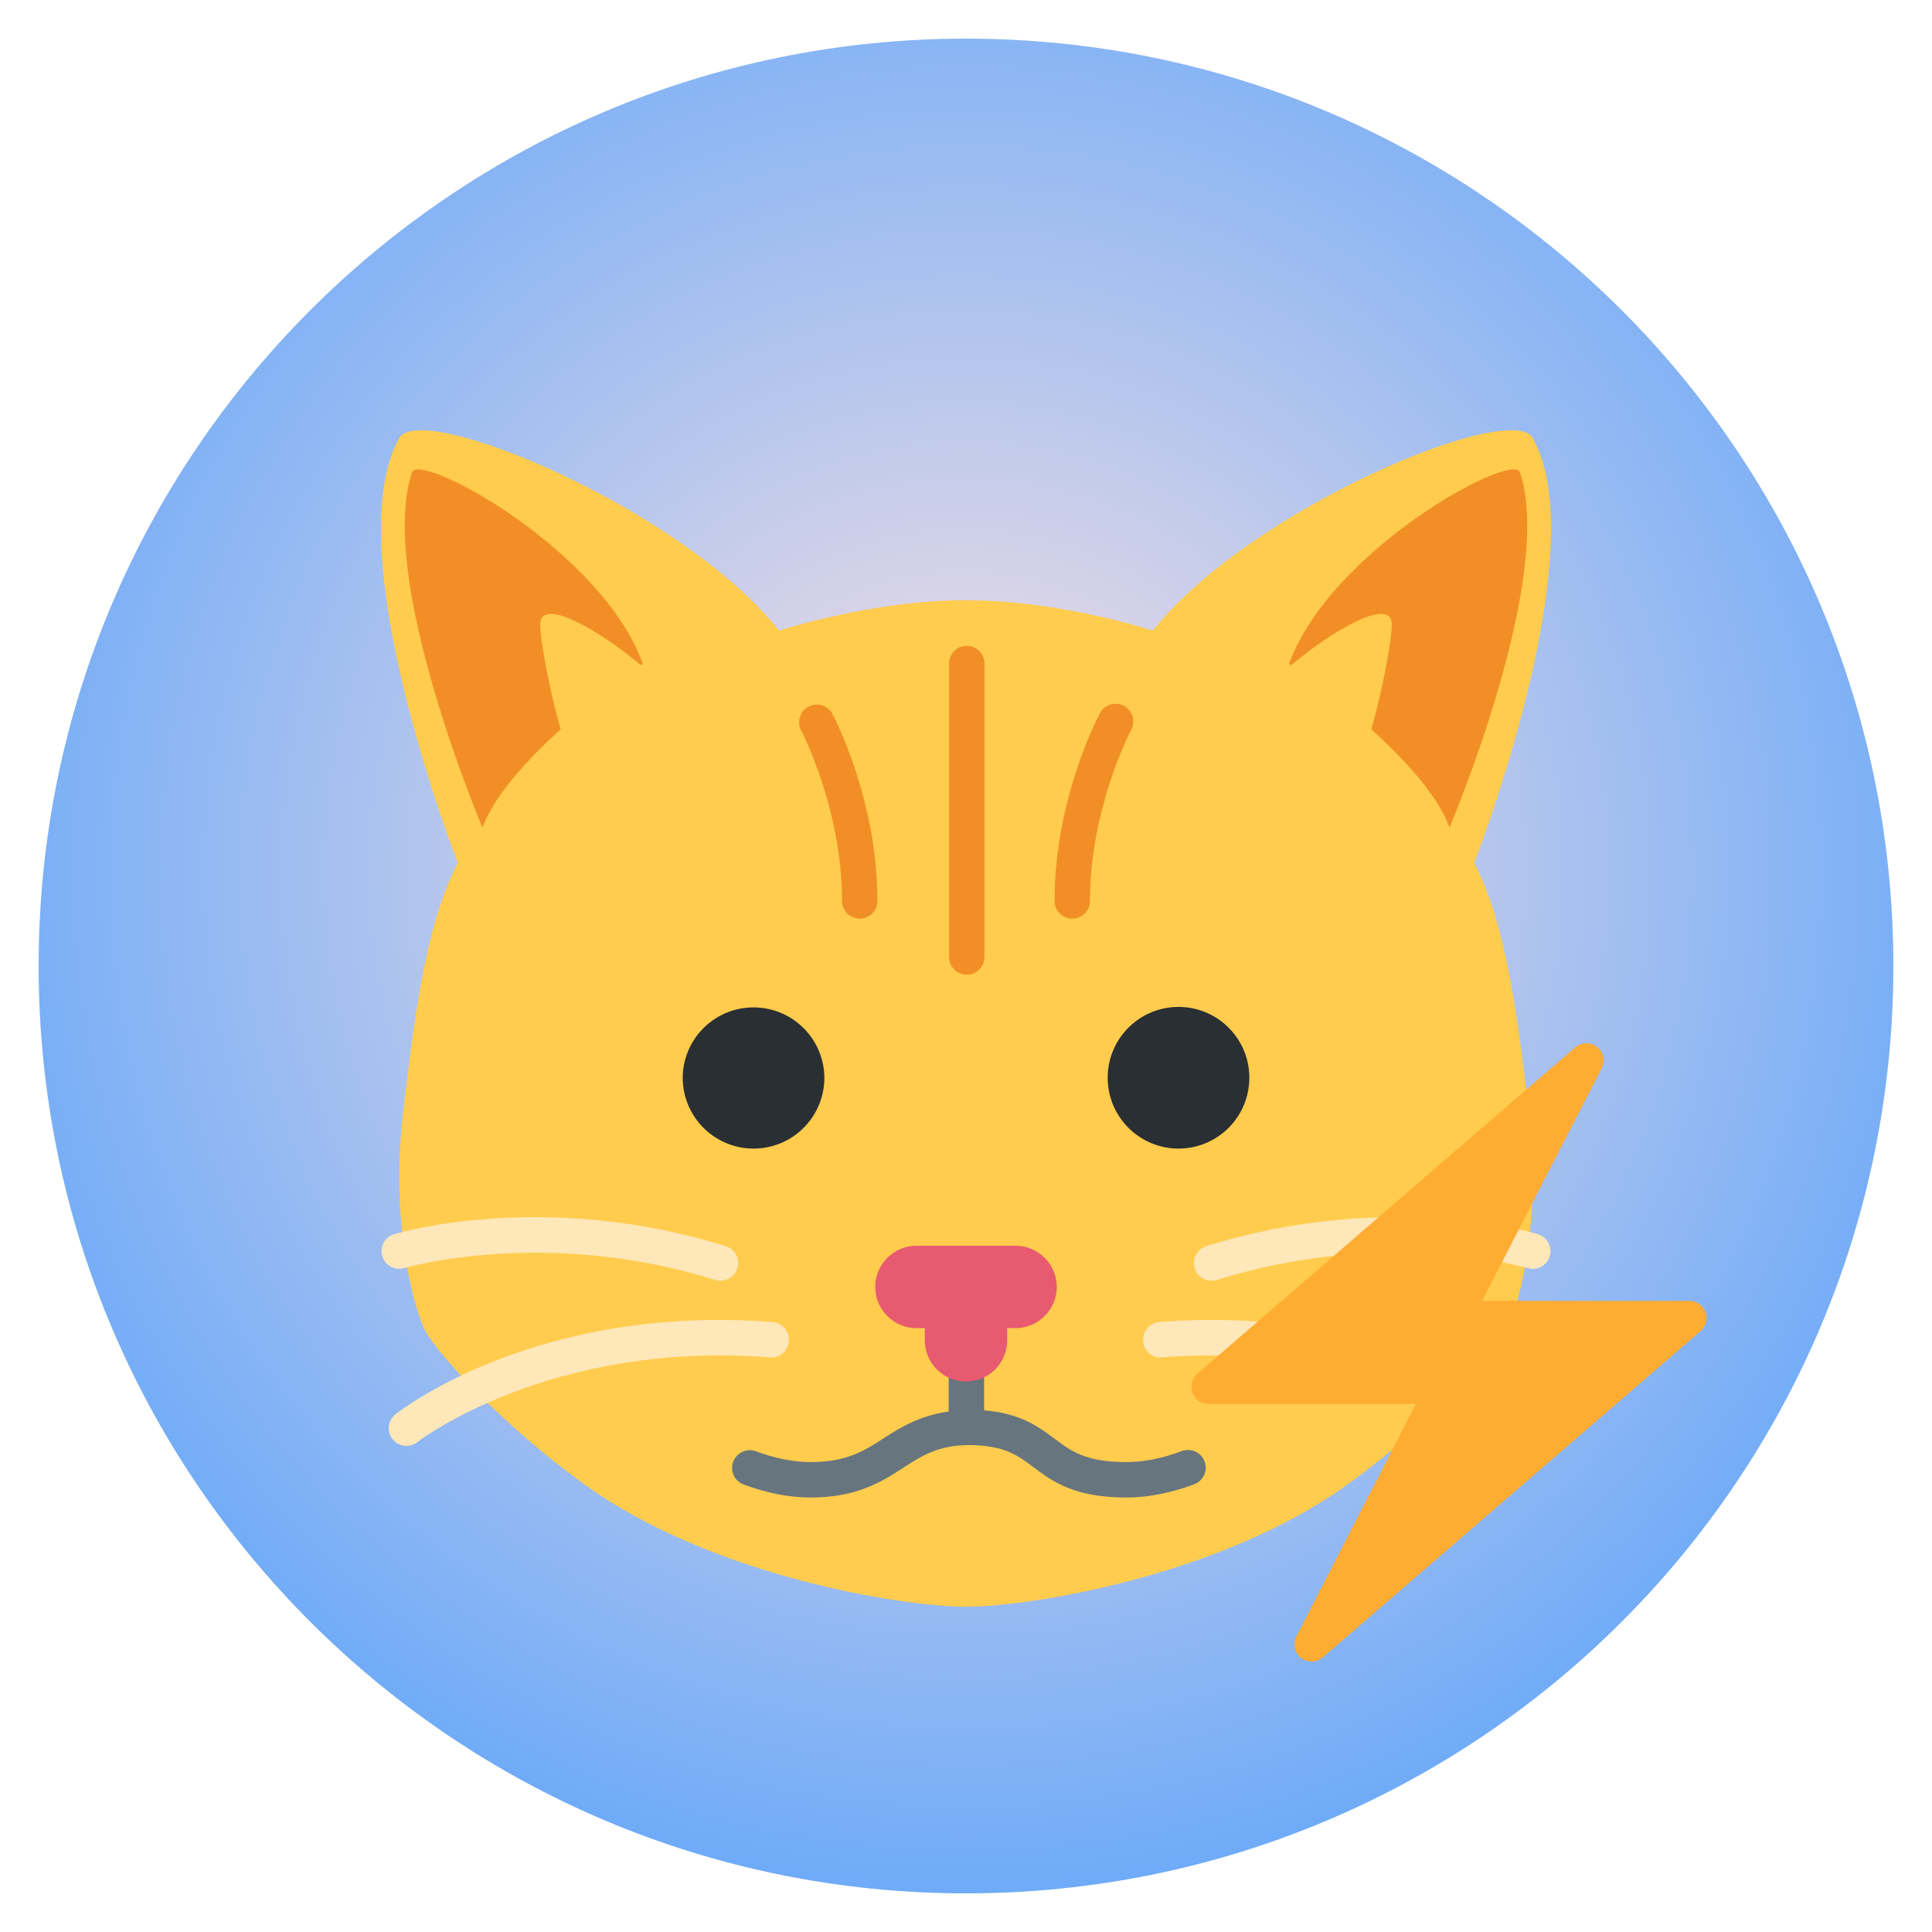
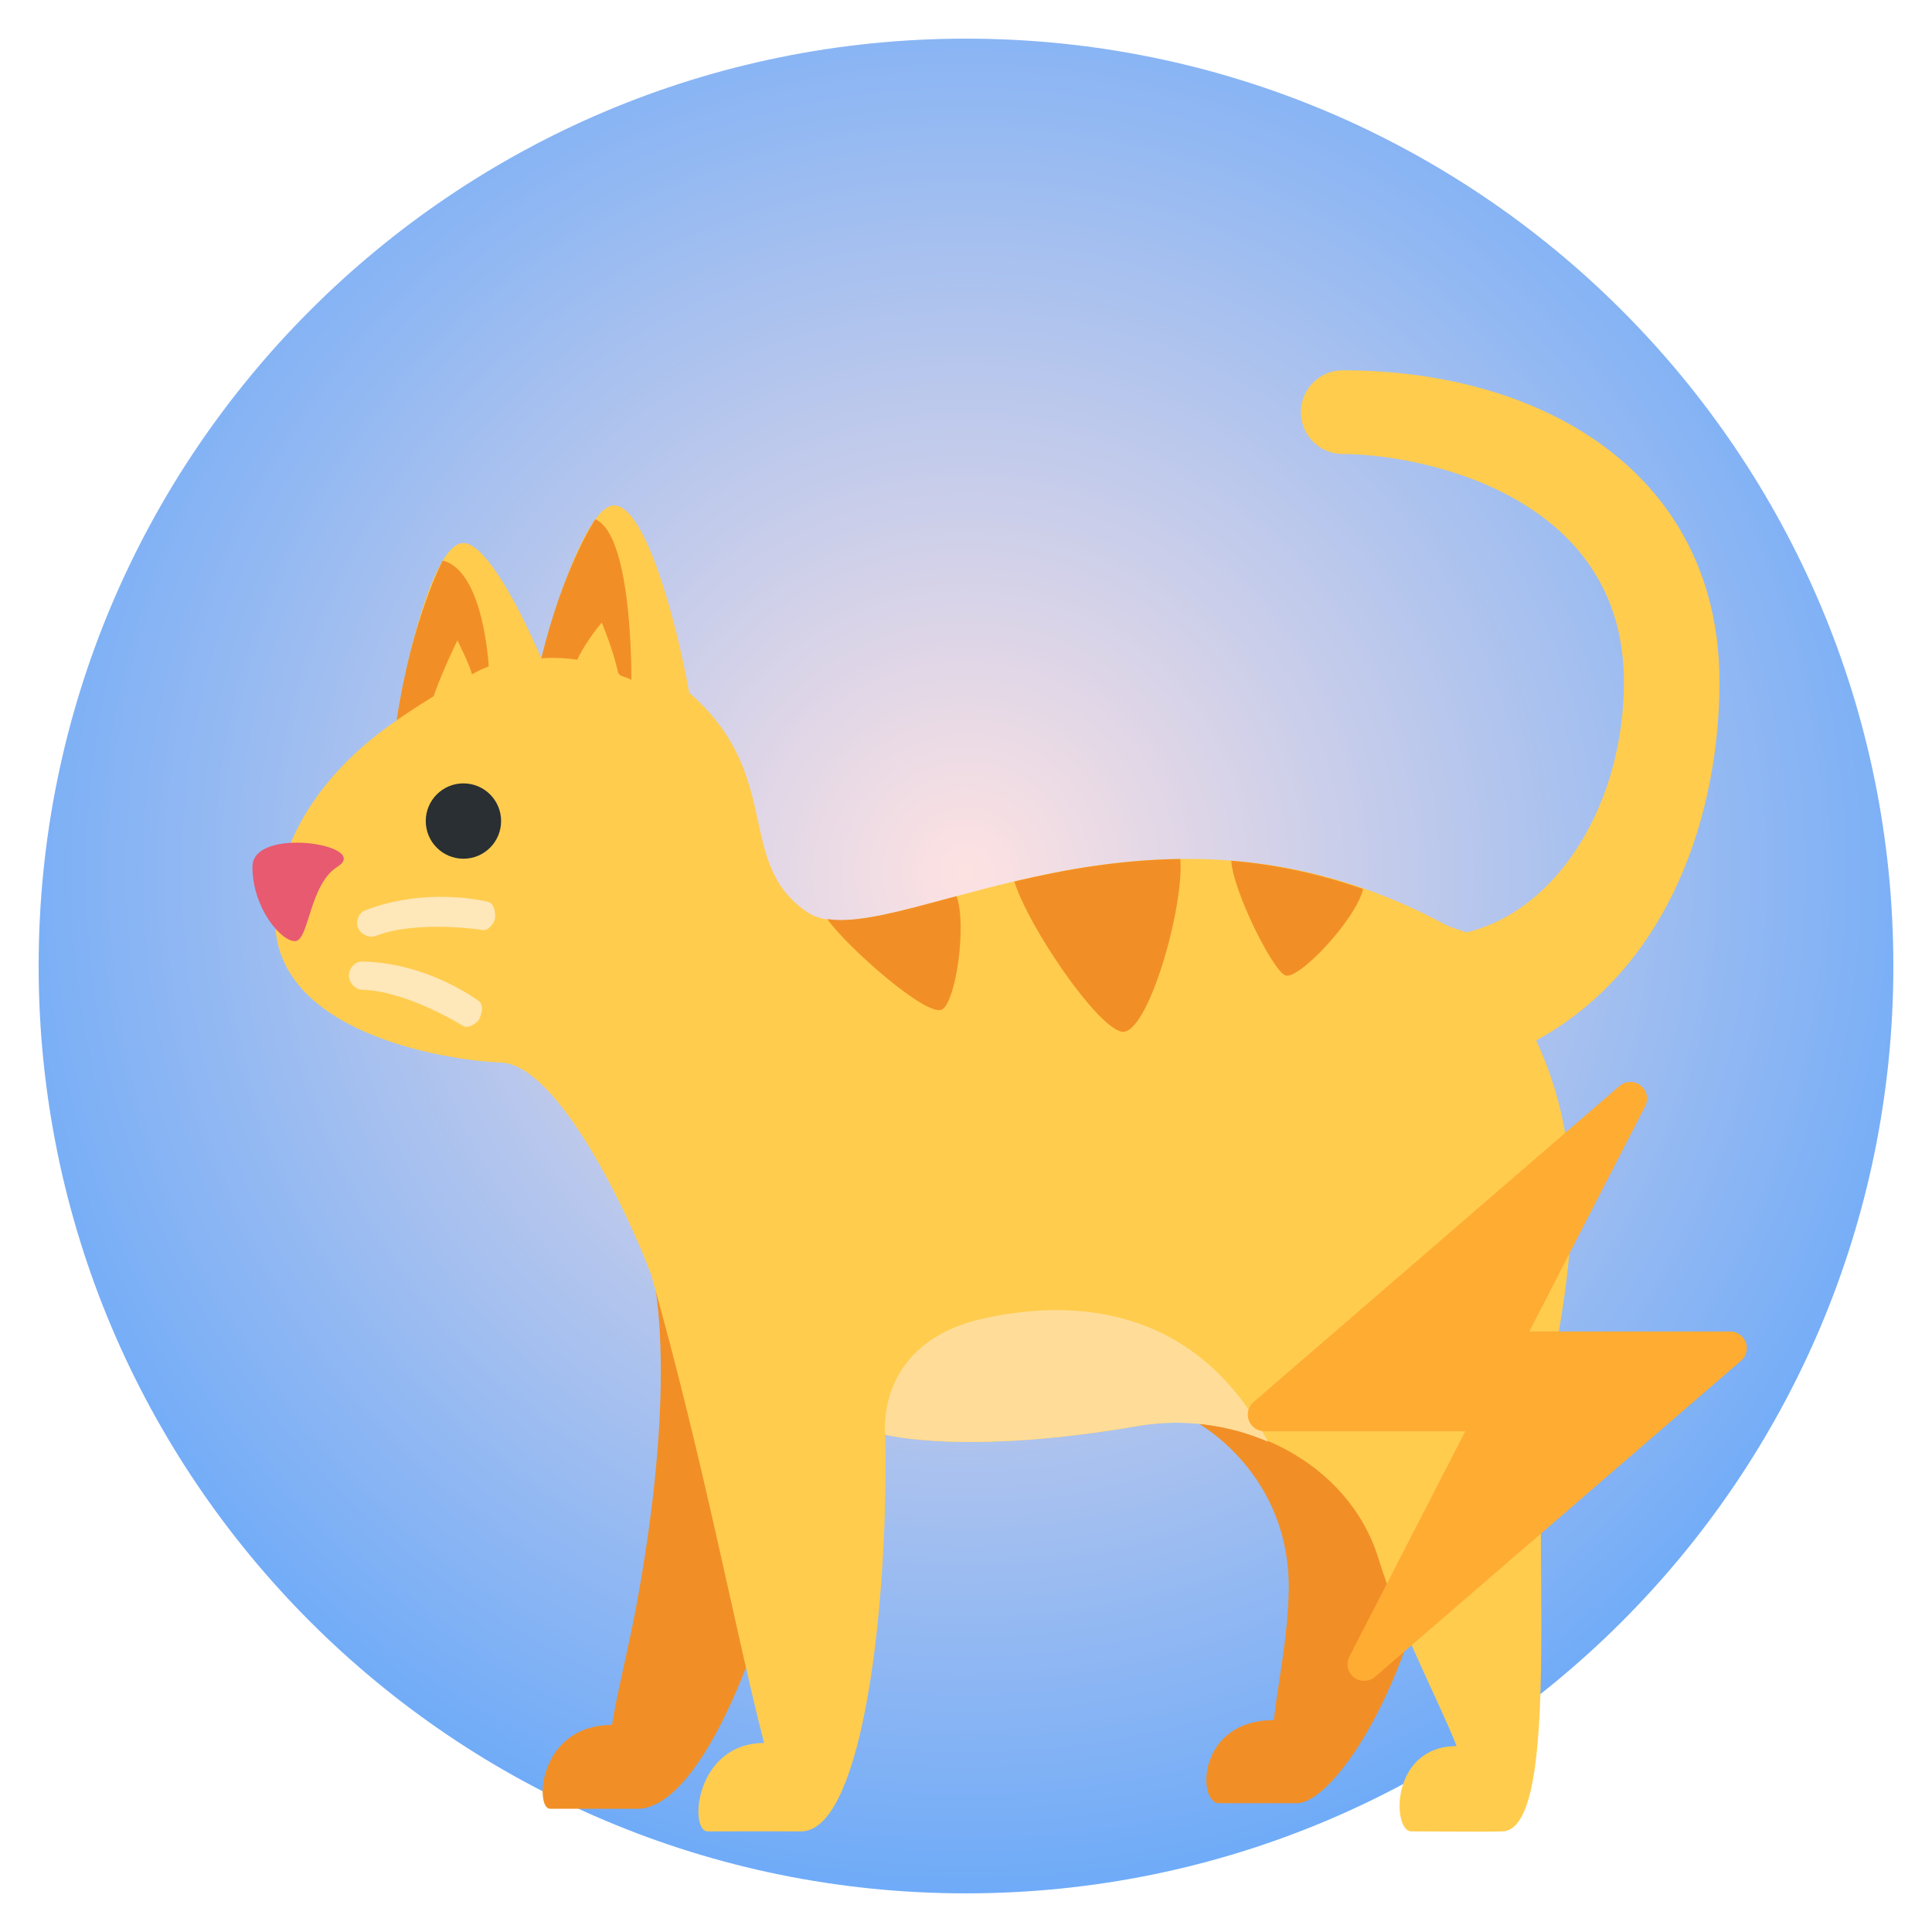
<svg xmlns="http://www.w3.org/2000/svg" viewBox="0 0 200 200" width="250" height="250">
  <defs>
    <radialGradient id="g" cx="50%" cy="45%" r="60%">
      <stop offset="0" stop-color="#fee2e2" />
      <stop offset="1" stop-color="#60a5fa" />
    </radialGradient>
  </defs>
  <circle cx="100" cy="100" r="96" fill="url(#g)" />
-   <svg x="34" y="38" width="132" height="132" viewBox="0 0 36 36">
-     <path fill="#FFCC4D" d="M32.348 13.999s3.445-8.812 1.651-11.998c-.604-1.073-8 1.998-10.723 5.442 0 0-2.586-.86-5.276-.86s-5.276.86-5.276.86C10.001 3.999 2.605.928 2.001 2.001.207 5.187 3.652 13.999 3.652 13.999c-.897 1.722-1.233 4.345-1.555 7.16-.354 3.086.35 5.546.658 6.089.35.617 2.123 2.605 4.484 4.306 3.587 2.583 8.967 3.445 10.761 3.445s7.174-.861 10.761-3.445c2.361-1.701 4.134-3.689 4.484-4.306.308-.543 1.012-3.003.659-6.089-.324-2.814-.659-5.438-1.556-7.16z" />
-     <path fill="#F18F26" d="M2.359 2.971c.2-.599 5.348 2.173 6.518 5.404 0 0-3.808 2.624-4.528 4.624 0 0-2.99-7.028-1.99-10.028z" />
-     <path fill="#FFCC4D" d="M5.98 7.261c0-1.414 5.457 2.733 4.457 3.733s-1.255.72-2.255 1.72S5.98 8.261 5.98 7.261z" />
-     <path fill="#F18F26" d="M33.641 2.971c-.2-.599-5.348 2.173-6.518 5.404 0 0 3.808 2.624 4.528 4.624 0 0 2.99-7.028 1.99-10.028z" />
-     <path fill="#FFCC4D" d="M30.02 7.261c0-1.414-5.457 2.733-4.457 3.733s1.255.72 2.255 1.72 2.202-4.453 2.202-5.453z" />
-     <path fill="#292F33" d="M14.001 20.001a2 2 0 1 1-3.998 0A2 2 0 0 1 14 20zm11.998 0a2 2 0 1 1-3.998 0 2 2 0 0 1 3.998 0z" />
-     <path fill="#FEE7B8" d="M2.201 30.458a.5.5 0 0 1-.31-.892c.162-.127 4.02-3.12 10.648-2.605a.5.5 0 0 1 .46.536c-.021.275-.257.501-.537.46-6.233-.474-9.915 2.366-9.951 2.395a.516.516 0 0 1-.31.106zm8.868-4.663a.512.512 0 0 1-.149-.022c-4.79-1.497-8.737-.347-8.777-.336a.499.499 0 1 1-.288-.957c.173-.052 4.286-1.247 9.362.338a.5.5 0 0 1-.148.977zm22.73 4.663a.5.5 0 0 0 .31-.892c-.162-.127-4.02-3.12-10.648-2.605a.5.5 0 0 0-.46.536c.022.275.257.501.537.46 6.233-.474 9.915 2.366 9.951 2.395.093.07.202.106.31.106zm-8.868-4.663c.049 0 .1-.007.149-.022 4.79-1.497 8.737-.347 8.777-.336a.499.499 0 1 0 .288-.957c-.173-.052-4.286-1.247-9.362.338a.5.5 0 0 0 .148.977z" />
-     <path fill="#67757F" d="M24.736 30.898a.5.5 0 0 0-.643-.294c-.552.206-1.076.311-1.559.311-1.152 0-1.561-.306-2.033-.659-.451-.338-.956-.715-1.99-.803v-2.339a.5.5 0 0 0-1 0v2.373c-.81.115-1.346.439-1.816.743-.568.367-1.059.685-2.083.685-.482 0-1.006-.104-1.558-.311a.501.501 0 0 0-.35.938c.664.247 1.306.373 1.907.373 1.319 0 2.014-.449 2.627-.845.524-.339.98-.631 1.848-.635.992.008 1.358.278 1.815.621.538.403 1.147.859 2.633.859.601 0 1.244-.126 1.908-.373a.5.5 0 0 0 .294-.644z" />
-     <path fill="#E75A70" d="M19.4 24.807h-2.8c-.64 0-1.163.523-1.163 1.163 0 .639.523 1.163 1.163 1.163h.237v.345c0 .639.523 1.163 1.163 1.163s1.163-.523 1.163-1.163v-.345h.237c.639 0 1.163-.523 1.163-1.163s-.524-1.163-1.163-1.163z" />
-     <path fill="#F18F26" d="M18.022 17.154a.5.5 0 0 1-.5-.5V8.37a.5.5 0 0 1 1 0v8.284c0 .277-.223.5-.5.5zM21 15.572a.5.5 0 0 1-.5-.5c0-2.882 1.232-5.21 1.285-5.308a.5.5 0 0 1 .881.473c-.012.021-1.166 2.213-1.166 4.835a.5.5 0 0 1-.5.5zm-6 0a.5.5 0 0 1-.5-.5c0-2.623-1.155-4.814-1.167-4.835a.501.501 0 0 1 .881-.473c.053.098 1.285 2.426 1.285 5.308a.499.499 0 0 1-.499.5z" />
+   <svg x="22" y="34" width="156" height="156" viewBox="0 0 36 36">
+     <path fill="#F18F26" d="M10.478 22.439s.702 2.281-.337 7.993c-.186 1.025-.46 2.072-.599 2.93-1.757 0-1.851 2.002-1.478 2.002h2.094c1.337 0 2.971-3.334 3.854-7.961s-3.534-4.964-3.534-4.964zm13.042 3.702s2.272 1.22 2.188 4.081c-.033 1.131-.249 2.091-.355 3.024-1.832 0-1.839 1.985-1.305 1.985h1.856c.923 0 3.001-3.158 3.379-7.281.379-4.122-5.763-1.809-5.763-1.809z" />
+     <path fill="#FFCC4E" d="M36 8.447C36 3.525 31.859 1 27 1a1 1 0 1 0 0 2c1.804 0 6.717.934 6.717 5.447 0 2.881-1.567 5.462-3.77 5.982-.164-.073-.345-.104-.509-.192-7.239-3.917-13.457.902-15.226-.29-1.752-1.182-.539-3.255-2.824-5.243-.33-1.841-1.073-4.477-1.794-4.477-.549 0-1.265 1.825-1.74 3.656-.591-1.381-1.363-2.756-1.86-2.756-.64 0-1.278 2.273-1.594 4.235-1.68 1.147-2.906 2.809-2.906 4.765 0 2.7 4.05 3.357 5.4 3.411 1.35.054 3.023 3.562 3.585 5.072 1.242 4.367 2.051 8.699 2.698 11.183-1.649 0-1.804 2.111-1.348 2.111.713 0 1.953-.003 2.225 0 1.381.014 2.026-4.706 2.026-8.849 0-.212-.011-.627-.011-.627s1.93.505 6.038-.208c2.444-.424 5.03.849 5.746 3.163.527 1.704 1.399 3.305 1.868 4.484-1.589 0-1.545 2.037-1.084 2.037.787 0 1.801.014 2.183 0 1.468-.055.643-7.574 1.03-10.097s1.267-5.578-.229-8.797C34.857 15.236 36 11.505 36 8.447z" />
+     <circle cx="5.994" cy="11.768" r=".9" fill="#292F33" />
+     <path fill="#E75A70" d="M2.984 12.86c-.677.423-.677 1.777-1.015 1.777S.954 13.841.954 12.86c-.001-.981 2.862-.52 2.03 0z" />
+     <path fill="#FEE7B8" d="M6.578 14.343c-.041.026-.09.036-.142.026-.018-.004-1.548-.241-2.545.146-.129.05-.341-.023-.413-.191s.023-.365.152-.415c1.44-.569 2.857-.234 2.934-.218.139.029.195.19.188.372-.004.114-.104.235-.174.28zm-.472 2.339a.186.186 0 0 1-.141-.031c-.015-.01-1.331-.83-2.402-.853-.138-.003-.305-.154-.305-.341 0-.186.165-.335.304-.333 1.552.024 2.724.891 2.789.937.117.082.104.255.027.424-.049.107-.189.182-.272.197z" />
+     <path fill="#F18F26" d="M7.854 7.881s.372-.039.859.033c.217-.46.585-.887.585-.887s.281.668.386 1.179c.025.12.218.117.322.189 0 0 .038-3.463-.863-3.836.001-.002-.755 1.124-1.289 3.322zM4.399 9.36s.384-.267.883-.574c.217-.624.568-1.333.568-1.333s.307.602.345.81c.21-.114.21-.106.403-.19 0 0-.114-2.286-1.099-2.527 0 0-.732 1.372-1.1 3.814z" />
+     <path fill="#FD9" d="M18.45 23.644c-2.649.57-2.38 2.782-2.38 2.782s1.93.505 6.038-.208a5.542 5.542 0 0 1 3.107.377c-1.607-3.047-4.315-3.479-6.765-2.951z" />
+     <path fill="#F18F26" d="M14.686 14.109c.476.676 2.397 2.368 2.745 2.159.338-.203.59-2.055.342-2.706-1.329.359-2.385.658-3.087.547zm7.024 2.689c.623.138 1.507-2.979 1.41-4.123-1.449.017-2.78.256-3.965.537.335 1.08 1.953 3.452 2.555 3.586zm2.627-4.082c.042.723.982 2.603 1.285 2.737.307.137 1.685-1.319 1.866-2.061a12.573 12.573 0 0 0-3.151-.676z" />
  </svg>
-   <svg x="118" y="108" width="64" height="64" viewBox="0 0 36 36">
+   <svg x="124" y="112" width="62" height="62" viewBox="0 0 36 36">
    <path fill="#FFAC33" d="M32.938 15.651A1.002 1.002 0 0 0 32 15H19.925L26.89 1.458A.999.999 0 0 0 26 0a1 1 0 0 0-.653.243L18 6.588 3.347 19.243A1 1 0 0 0 4 21h12.075L9.11 34.542A.999.999 0 0 0 10 36a1 1 0 0 0 .653-.243L18 29.412l14.653-12.655a1 1 0 0 0 .285-1.106z" />
  </svg>
</svg>
